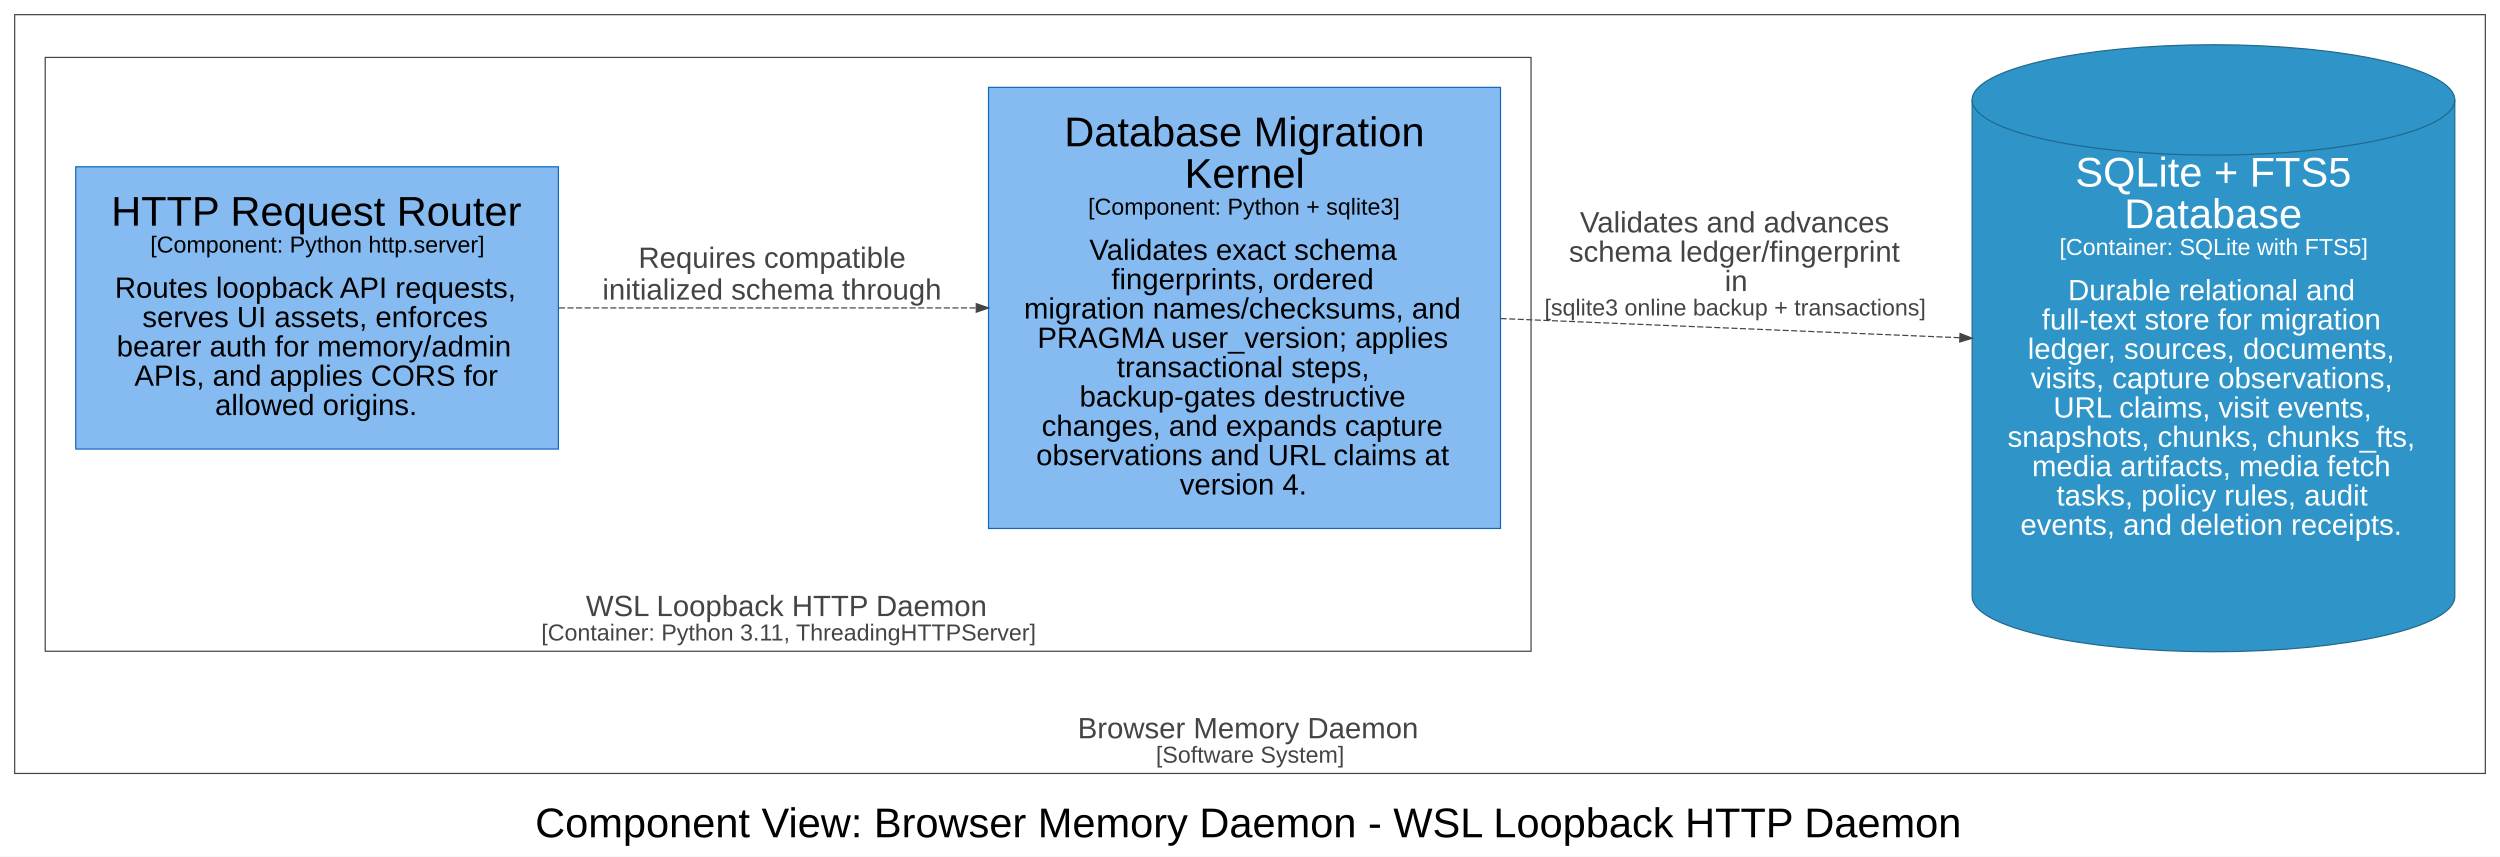
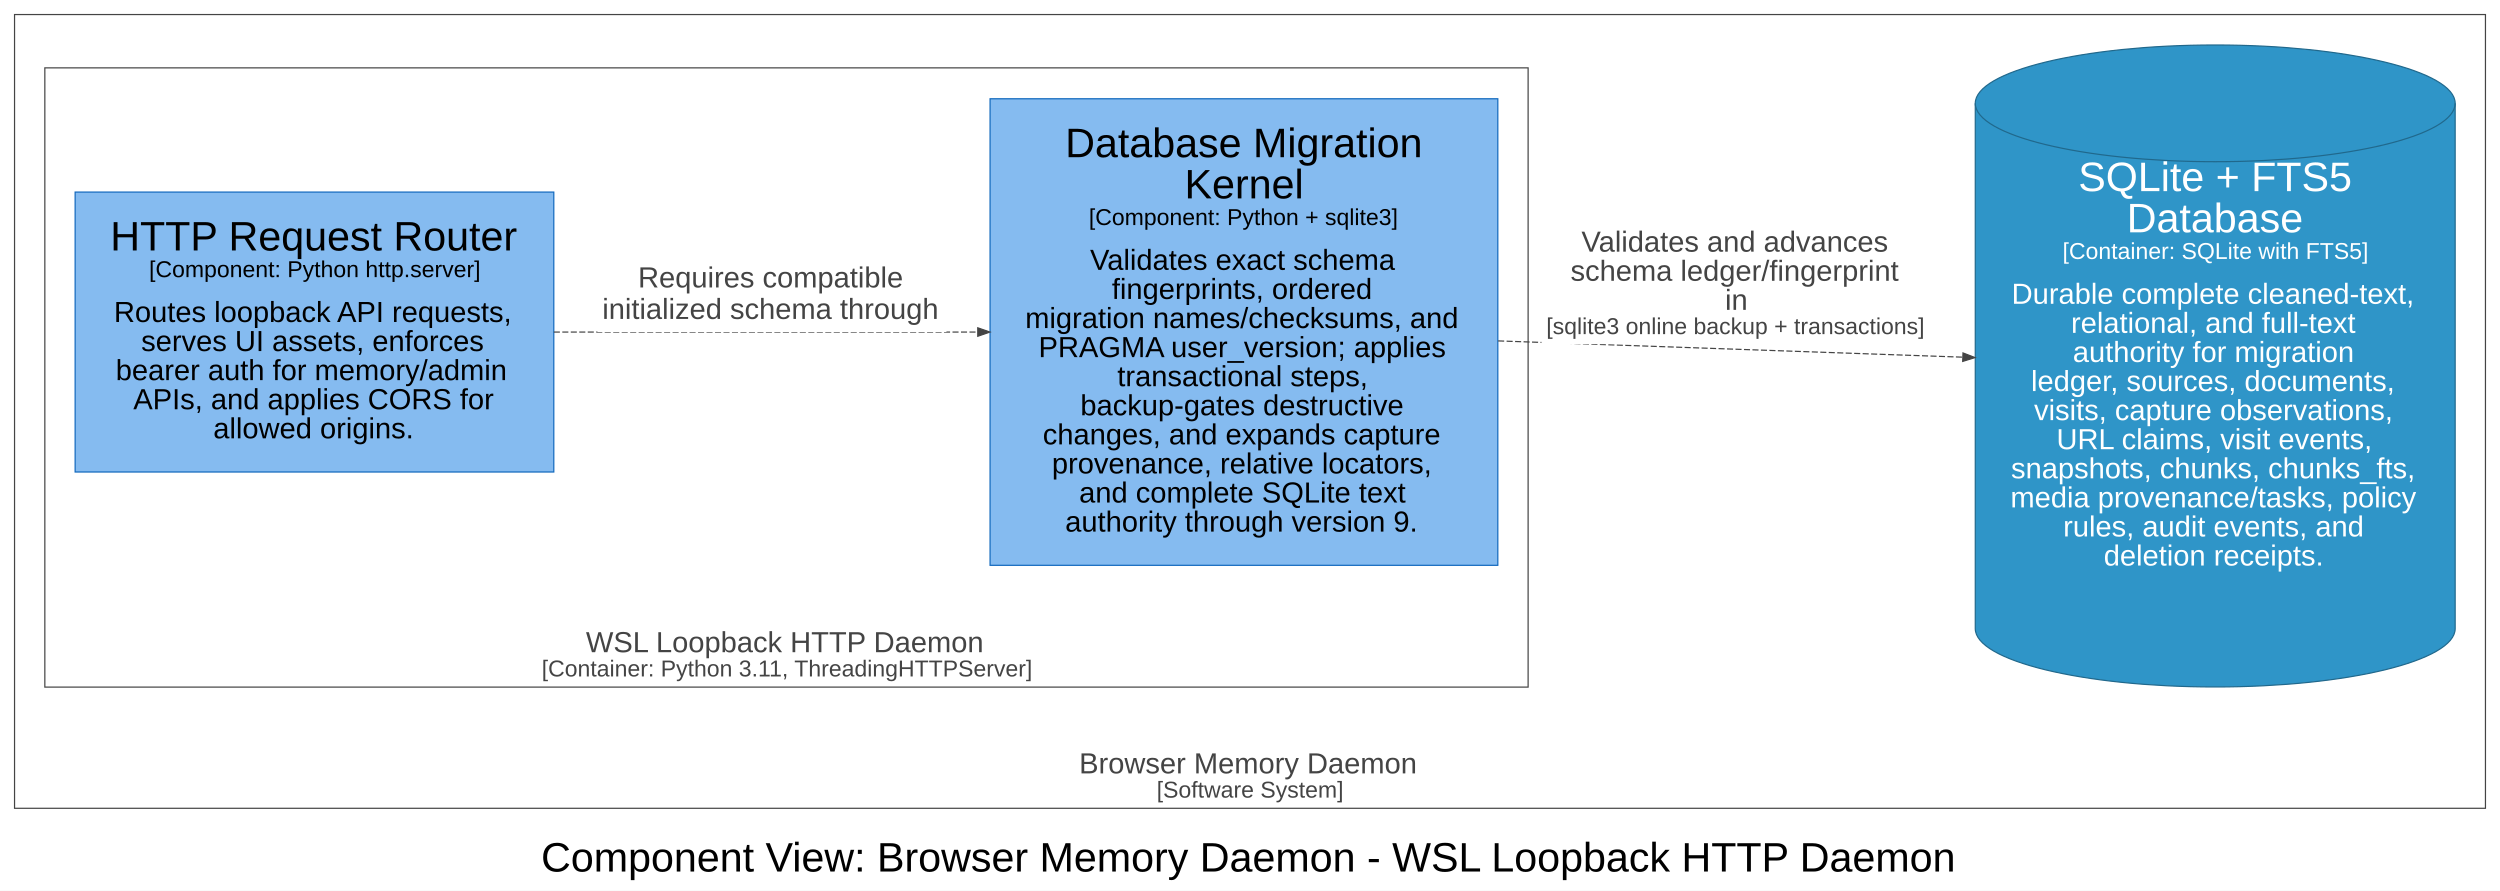
- <svg xmlns="http://www.w3.org/2000/svg" width="2046pt" height="701pt" viewBox="0.00 0.00 2046.00 701.00">
-   <g id="graph0" class="graph" transform="scale(1 1) rotate(0) translate(4 697)">
-     <polygon fill="white" stroke="transparent" points="-4,4 -4,-697 2042,-697 2042,4 -4,4" />
-     <text text-anchor="start" x="434" y="-11.8" font-family="Arial" font-size="34.00">Component View: Browser Memory Daemon - WSL Loopback HTTP Daemon</text>
+ <svg xmlns="http://www.w3.org/2000/svg" width="2063pt" height="735pt" viewBox="0.00 0.00 2063.00 735.00">
+   <g id="graph0" class="graph" transform="scale(1 1) rotate(0) translate(4 731)">
+     <polygon fill="white" stroke="transparent" points="-4,4 -4,-731 2059,-731 2059,4 -4,4" />
+     <text text-anchor="start" x="442.5" y="-11.8" font-family="Arial" font-size="34.00">Component View: Browser Memory Daemon - WSL Loopback HTTP Daemon</text>
    <g id="clust1" class="cluster">
-       <polygon fill="none" stroke="#444444" points="8,-64 8,-685 2030,-685 2030,-64 8,-64" />
-       <text text-anchor="start" x="878" y="-92.8" font-family="Arial" font-size="24.00" fill="#444444">Browser Memory Daemon</text>
-       <text text-anchor="start" x="942" y="-72.8" font-family="Arial" font-size="19.00" fill="#444444">[Software System]</text>
+       <polygon fill="none" stroke="#444444" points="8,-64 8,-719 2047,-719 2047,-64 8,-64" />
+       <text text-anchor="start" x="886.5" y="-92.8" font-family="Arial" font-size="24.00" fill="#444444">Browser Memory Daemon</text>
+       <text text-anchor="start" x="950.5" y="-72.8" font-family="Arial" font-size="19.00" fill="#444444">[Software System]</text>
    </g>
    <g id="clust2" class="cluster">
-       <polygon fill="none" stroke="#444444" points="33,-164 33,-650 1249,-650 1249,-164 33,-164" />
-       <text text-anchor="start" x="475.5" y="-192.8" font-family="Arial" font-size="24.00" fill="#444444">WSL Loopback HTTP Daemon</text>
-       <text text-anchor="start" x="439" y="-172.8" font-family="Arial" font-size="19.00" fill="#444444">[Container: Python 3.11, ThreadingHTTPServer]</text>
+       <polygon fill="none" stroke="#444444" points="33,-164 33,-675 1257,-675 1257,-164 33,-164" />
+       <text text-anchor="start" x="479.5" y="-192.8" font-family="Arial" font-size="24.00" fill="#444444">WSL Loopback HTTP Daemon</text>
+       <text text-anchor="start" x="443" y="-172.8" font-family="Arial" font-size="19.00" fill="#444444">[Container: Python 3.11, ThreadingHTTPServer]</text>
    </g>
    <g id="15" class="node">
-       <polygon fill="#85bbf0" stroke="#1168bd" points="453,-560.5 58,-560.5 58,-329.5 453,-329.5 453,-560.5" />
-       <text text-anchor="start" x="87" y="-512.3" font-family="Arial" font-size="34.00" fill="#000000">HTTP Request Router</text>
-       <text text-anchor="start" x="119" y="-490.3" font-family="Arial" font-size="19.00" fill="#000000">[Component: Python http.server]</text>
-       <text text-anchor="start" x="90" y="-453.3" font-family="Arial" font-size="24.00" fill="#000000">Routes loopback API requests,</text>
-       <text text-anchor="start" x="112.5" y="-429.3" font-family="Arial" font-size="24.00" fill="#000000">serves UI assets, enforces</text>
-       <text text-anchor="start" x="91.5" y="-405.3" font-family="Arial" font-size="24.00" fill="#000000">bearer auth for memory/admin</text>
-       <text text-anchor="start" x="106" y="-381.3" font-family="Arial" font-size="24.00" fill="#000000">APIs, and applies CORS for</text>
-       <text text-anchor="start" x="172" y="-357.3" font-family="Arial" font-size="24.00" fill="#000000">allowed origins.</text>
+       <polygon fill="#85bbf0" stroke="#1168bd" points="453,-572.5 58,-572.5 58,-341.5 453,-341.5 453,-572.5" />
+       <text text-anchor="start" x="87" y="-524.3" font-family="Arial" font-size="34.00" fill="#000000">HTTP Request Router</text>
+       <text text-anchor="start" x="119" y="-502.3" font-family="Arial" font-size="19.00" fill="#000000">[Component: Python http.server]</text>
+       <text text-anchor="start" x="90" y="-465.3" font-family="Arial" font-size="24.00" fill="#000000">Routes loopback API requests,</text>
+       <text text-anchor="start" x="112.5" y="-441.3" font-family="Arial" font-size="24.00" fill="#000000">serves UI assets, enforces</text>
+       <text text-anchor="start" x="91.5" y="-417.3" font-family="Arial" font-size="24.00" fill="#000000">bearer auth for memory/admin</text>
+       <text text-anchor="start" x="106" y="-393.3" font-family="Arial" font-size="24.00" fill="#000000">APIs, and applies CORS for</text>
+       <text text-anchor="start" x="172" y="-369.3" font-family="Arial" font-size="24.00" fill="#000000">allowed origins.</text>
    </g>
    <g id="16" class="node">
-       <polygon fill="#85bbf0" stroke="#1168bd" points="1224,-625.5 805,-625.5 805,-264.5 1224,-264.5 1224,-625.5" />
-       <text text-anchor="start" x="867" y="-577.3" font-family="Arial" font-size="34.00" fill="#000000">Database Migration</text>
-       <text text-anchor="start" x="965.5" y="-543.3" font-family="Arial" font-size="34.00" fill="#000000">Kernel</text>
-       <text text-anchor="start" x="886.5" y="-521.3" font-family="Arial" font-size="19.00" fill="#000000">[Component: Python + sqlite3]</text>
-       <text text-anchor="start" x="887.5" y="-484.3" font-family="Arial" font-size="24.00" fill="#000000">Validates exact schema</text>
-       <text text-anchor="start" x="905.5" y="-460.3" font-family="Arial" font-size="24.00" fill="#000000">fingerprints, ordered</text>
-       <text text-anchor="start" x="834" y="-436.3" font-family="Arial" font-size="24.00" fill="#000000">migration names/checksums, and</text>
-       <text text-anchor="start" x="845" y="-412.3" font-family="Arial" font-size="24.00" fill="#000000">PRAGMA user_version; applies</text>
-       <text text-anchor="start" x="910" y="-388.3" font-family="Arial" font-size="24.00" fill="#000000">transactional steps,</text>
-       <text text-anchor="start" x="879.5" y="-364.3" font-family="Arial" font-size="24.00" fill="#000000">backup-gates destructive</text>
-       <text text-anchor="start" x="848.5" y="-340.3" font-family="Arial" font-size="24.00" fill="#000000">changes, and expands capture</text>
-       <text text-anchor="start" x="844" y="-316.3" font-family="Arial" font-size="24.00" fill="#000000">observations and URL claims at</text>
-       <text text-anchor="start" x="961.5" y="-292.3" font-family="Arial" font-size="24.00" fill="#000000">version 4.</text>
+       <polygon fill="#85bbf0" stroke="#1168bd" points="1232,-649.5 813,-649.5 813,-264.5 1232,-264.5 1232,-649.5" />
+       <text text-anchor="start" x="875" y="-601.3" font-family="Arial" font-size="34.00" fill="#000000">Database Migration</text>
+       <text text-anchor="start" x="973.5" y="-567.3" font-family="Arial" font-size="34.00" fill="#000000">Kernel</text>
+       <text text-anchor="start" x="894.5" y="-545.3" font-family="Arial" font-size="19.00" fill="#000000">[Component: Python + sqlite3]</text>
+       <text text-anchor="start" x="895.5" y="-508.3" font-family="Arial" font-size="24.00" fill="#000000">Validates exact schema</text>
+       <text text-anchor="start" x="913.5" y="-484.3" font-family="Arial" font-size="24.00" fill="#000000">fingerprints, ordered</text>
+       <text text-anchor="start" x="842" y="-460.3" font-family="Arial" font-size="24.00" fill="#000000">migration names/checksums, and</text>
+       <text text-anchor="start" x="853" y="-436.3" font-family="Arial" font-size="24.00" fill="#000000">PRAGMA user_version; applies</text>
+       <text text-anchor="start" x="918" y="-412.3" font-family="Arial" font-size="24.00" fill="#000000">transactional steps,</text>
+       <text text-anchor="start" x="887.5" y="-388.3" font-family="Arial" font-size="24.00" fill="#000000">backup-gates destructive</text>
+       <text text-anchor="start" x="856.5" y="-364.3" font-family="Arial" font-size="24.00" fill="#000000">changes, and expands capture</text>
+       <text text-anchor="start" x="864" y="-340.3" font-family="Arial" font-size="24.00" fill="#000000">provenance, relative locators,</text>
+       <text text-anchor="start" x="886.5" y="-316.3" font-family="Arial" font-size="24.00" fill="#000000">and complete SQLite text</text>
+       <text text-anchor="start" x="875" y="-292.3" font-family="Arial" font-size="24.00" fill="#000000">authority through version 9.</text>
    </g>
-     <g id="63" class="edge">
-       <path fill="none" stroke="#444444" stroke-dasharray="5,2" d="M453.42,-445C558.13,-445 687.15,-445 794.96,-445" />
-       <polygon fill="#444444" stroke="#444444" points="794.99,-448.5 804.99,-445 794.99,-441.5 794.99,-448.5" />
-       <text text-anchor="start" x="518.5" y="-477.8" font-family="Arial" font-size="24.00" fill="#444444">Requires compatible</text>
-       <text text-anchor="start" x="489" y="-451.8" font-family="Arial" font-size="24.00" fill="#444444">initialized schema through</text>
+     <g id="64" class="edge">
+       <path fill="none" stroke="#444444" stroke-dasharray="5,2" d="M453.01,-457C559.9,-457 692.41,-457 802.6,-457" />
+       <polygon fill="#444444" stroke="#444444" points="802.86,-460.5 812.86,-457 802.86,-453.5 802.86,-460.5" />
+       <polygon fill="white" stroke="transparent" points="489,-457 489,-517 777,-517 777,-457 489,-457" />
+       <text text-anchor="start" x="522.5" y="-493.8" font-family="Arial" font-size="24.00" fill="#444444">Requires compatible</text>
+       <text text-anchor="start" x="493" y="-467.8" font-family="Arial" font-size="24.00" fill="#444444">initialized schema through</text>
    </g>
-     <g id="28" class="node">
-       <path fill="#2f95c8" stroke="#20688c" d="M2005,-615.22C2005,-640.13 1916.48,-660.38 1807.5,-660.38 1698.52,-660.38 1610,-640.13 1610,-615.22 1610,-615.22 1610,-208.78 1610,-208.78 1610,-183.87 1698.52,-163.62 1807.5,-163.62 1916.48,-163.62 2005,-183.87 2005,-208.78 2005,-208.78 2005,-615.22 2005,-615.22" />
-       <path fill="none" stroke="#20688c" d="M2005,-615.22C2005,-590.3 1916.48,-570.06 1807.5,-570.06 1698.52,-570.06 1610,-590.3 1610,-615.22" />
-       <text text-anchor="start" x="1694.5" y="-544.3" font-family="Arial" font-size="34.00" fill="#ffffff">SQLite + FTS5</text>
-       <text text-anchor="start" x="1734.5" y="-510.3" font-family="Arial" font-size="34.00" fill="#ffffff">Database</text>
-       <text text-anchor="start" x="1681.5" y="-488.3" font-family="Arial" font-size="19.00" fill="#ffffff">[Container: SQLite with FTS5]</text>
-       <text text-anchor="start" x="1688.5" y="-451.3" font-family="Arial" font-size="24.00" fill="#ffffff">Durable relational and</text>
-       <text text-anchor="start" x="1667" y="-427.3" font-family="Arial" font-size="24.00" fill="#ffffff">full-text store for migration</text>
-       <text text-anchor="start" x="1655.5" y="-403.3" font-family="Arial" font-size="24.00" fill="#ffffff">ledger, sources, documents,</text>
-       <text text-anchor="start" x="1658" y="-379.3" font-family="Arial" font-size="24.00" fill="#ffffff">visits, capture observations,</text>
-       <text text-anchor="start" x="1676.5" y="-355.3" font-family="Arial" font-size="24.00" fill="#ffffff">URL claims, visit events,</text>
-       <text text-anchor="start" x="1639" y="-331.3" font-family="Arial" font-size="24.00" fill="#ffffff">snapshots, chunks, chunks_fts,</text>
-       <text text-anchor="start" x="1659" y="-307.3" font-family="Arial" font-size="24.00" fill="#ffffff">media artifacts, media fetch</text>
-       <text text-anchor="start" x="1679" y="-283.3" font-family="Arial" font-size="24.00" fill="#ffffff">tasks, policy rules, audit</text>
-       <text text-anchor="start" x="1649.5" y="-259.3" font-family="Arial" font-size="24.00" fill="#ffffff">events, and deletion receipts.</text>
+     <g id="29" class="node">
+       <path fill="#2f95c8" stroke="#20688c" d="M2022,-645.72C2022,-672.29 1933.25,-693.88 1824,-693.88 1714.75,-693.88 1626,-672.29 1626,-645.72 1626,-645.72 1626,-212.28 1626,-212.28 1626,-185.71 1714.75,-164.12 1824,-164.12 1933.25,-164.12 2022,-185.71 2022,-212.28 2022,-212.28 2022,-645.72 2022,-645.72" />
+       <path fill="none" stroke="#20688c" d="M2022,-645.72C2022,-619.14 1933.25,-597.56 1824,-597.56 1714.75,-597.56 1626,-619.14 1626,-645.72" />
+       <text text-anchor="start" x="1711" y="-573.3" font-family="Arial" font-size="34.00" fill="#ffffff">SQLite + FTS5</text>
+       <text text-anchor="start" x="1751" y="-539.3" font-family="Arial" font-size="34.00" fill="#ffffff">Database</text>
+       <text text-anchor="start" x="1698" y="-517.3" font-family="Arial" font-size="19.00" fill="#ffffff">[Container: SQLite with FTS5]</text>
+       <text text-anchor="start" x="1656" y="-480.3" font-family="Arial" font-size="24.00" fill="#ffffff">Durable complete cleaned-text,</text>
+       <text text-anchor="start" x="1705" y="-456.3" font-family="Arial" font-size="24.00" fill="#ffffff">relational, and full-text</text>
+       <text text-anchor="start" x="1706.5" y="-432.3" font-family="Arial" font-size="24.00" fill="#ffffff">authority for migration</text>
+       <text text-anchor="start" x="1672" y="-408.3" font-family="Arial" font-size="24.00" fill="#ffffff">ledger, sources, documents,</text>
+       <text text-anchor="start" x="1674.5" y="-384.3" font-family="Arial" font-size="24.00" fill="#ffffff">visits, capture observations,</text>
+       <text text-anchor="start" x="1693" y="-360.3" font-family="Arial" font-size="24.00" fill="#ffffff">URL claims, visit events,</text>
+       <text text-anchor="start" x="1655.5" y="-336.3" font-family="Arial" font-size="24.00" fill="#ffffff">snapshots, chunks, chunks_fts,</text>
+       <text text-anchor="start" x="1655" y="-312.3" font-family="Arial" font-size="24.00" fill="#ffffff">media provenance/tasks, policy</text>
+       <text text-anchor="start" x="1698.5" y="-288.3" font-family="Arial" font-size="24.00" fill="#ffffff">rules, audit events, and</text>
+       <text text-anchor="start" x="1732" y="-264.3" font-family="Arial" font-size="24.00" fill="#ffffff">deletion receipts.</text>
    </g>
    <g id="87" class="edge">
-       <path fill="none" stroke="#444444" stroke-dasharray="5,2" d="M1224.1,-436.3C1340.18,-431.45 1484.16,-425.45 1599.92,-420.62" />
-       <polygon fill="#444444" stroke="#444444" points="1600.12,-424.11 1609.96,-420.2 1599.83,-417.12 1600.12,-424.11" />
-       <text text-anchor="start" x="1289" y="-506.8" font-family="Arial" font-size="24.00" fill="#444444">Validates and advances</text>
-       <text text-anchor="start" x="1280" y="-482.8" font-family="Arial" font-size="24.00" fill="#444444">schema ledger/fingerprint</text>
-       <text text-anchor="start" x="1407.5" y="-458.8" font-family="Arial" font-size="24.00" fill="#444444">in</text>
-       <text text-anchor="start" x="1260" y="-438.8" font-family="Arial" font-size="19.00" fill="#444444">[sqlite3 online backup + transactions]</text>
+       <path fill="none" stroke="#444444" stroke-dasharray="5,2" d="M1232.25,-449.69C1350.38,-445.55 1497.59,-440.4 1615.5,-436.27" />
+       <polygon fill="#444444" stroke="#444444" points="1615.87,-439.76 1625.74,-435.91 1615.62,-432.76 1615.87,-439.76" />
+       <polygon fill="white" stroke="transparent" points="1268,-447 1268,-546 1590,-546 1590,-447 1268,-447" />
+       <text text-anchor="start" x="1301" y="-523.3" font-family="Arial" font-size="24.00" fill="#444444">Validates and advances</text>
+       <text text-anchor="start" x="1292" y="-499.3" font-family="Arial" font-size="24.00" fill="#444444">schema ledger/fingerprint</text>
+       <text text-anchor="start" x="1419.5" y="-475.3" font-family="Arial" font-size="24.00" fill="#444444">in</text>
+       <text text-anchor="start" x="1272" y="-455.3" font-family="Arial" font-size="19.00" fill="#444444">[sqlite3 online backup + transactions]</text>
    </g>
  </g>
</svg>
